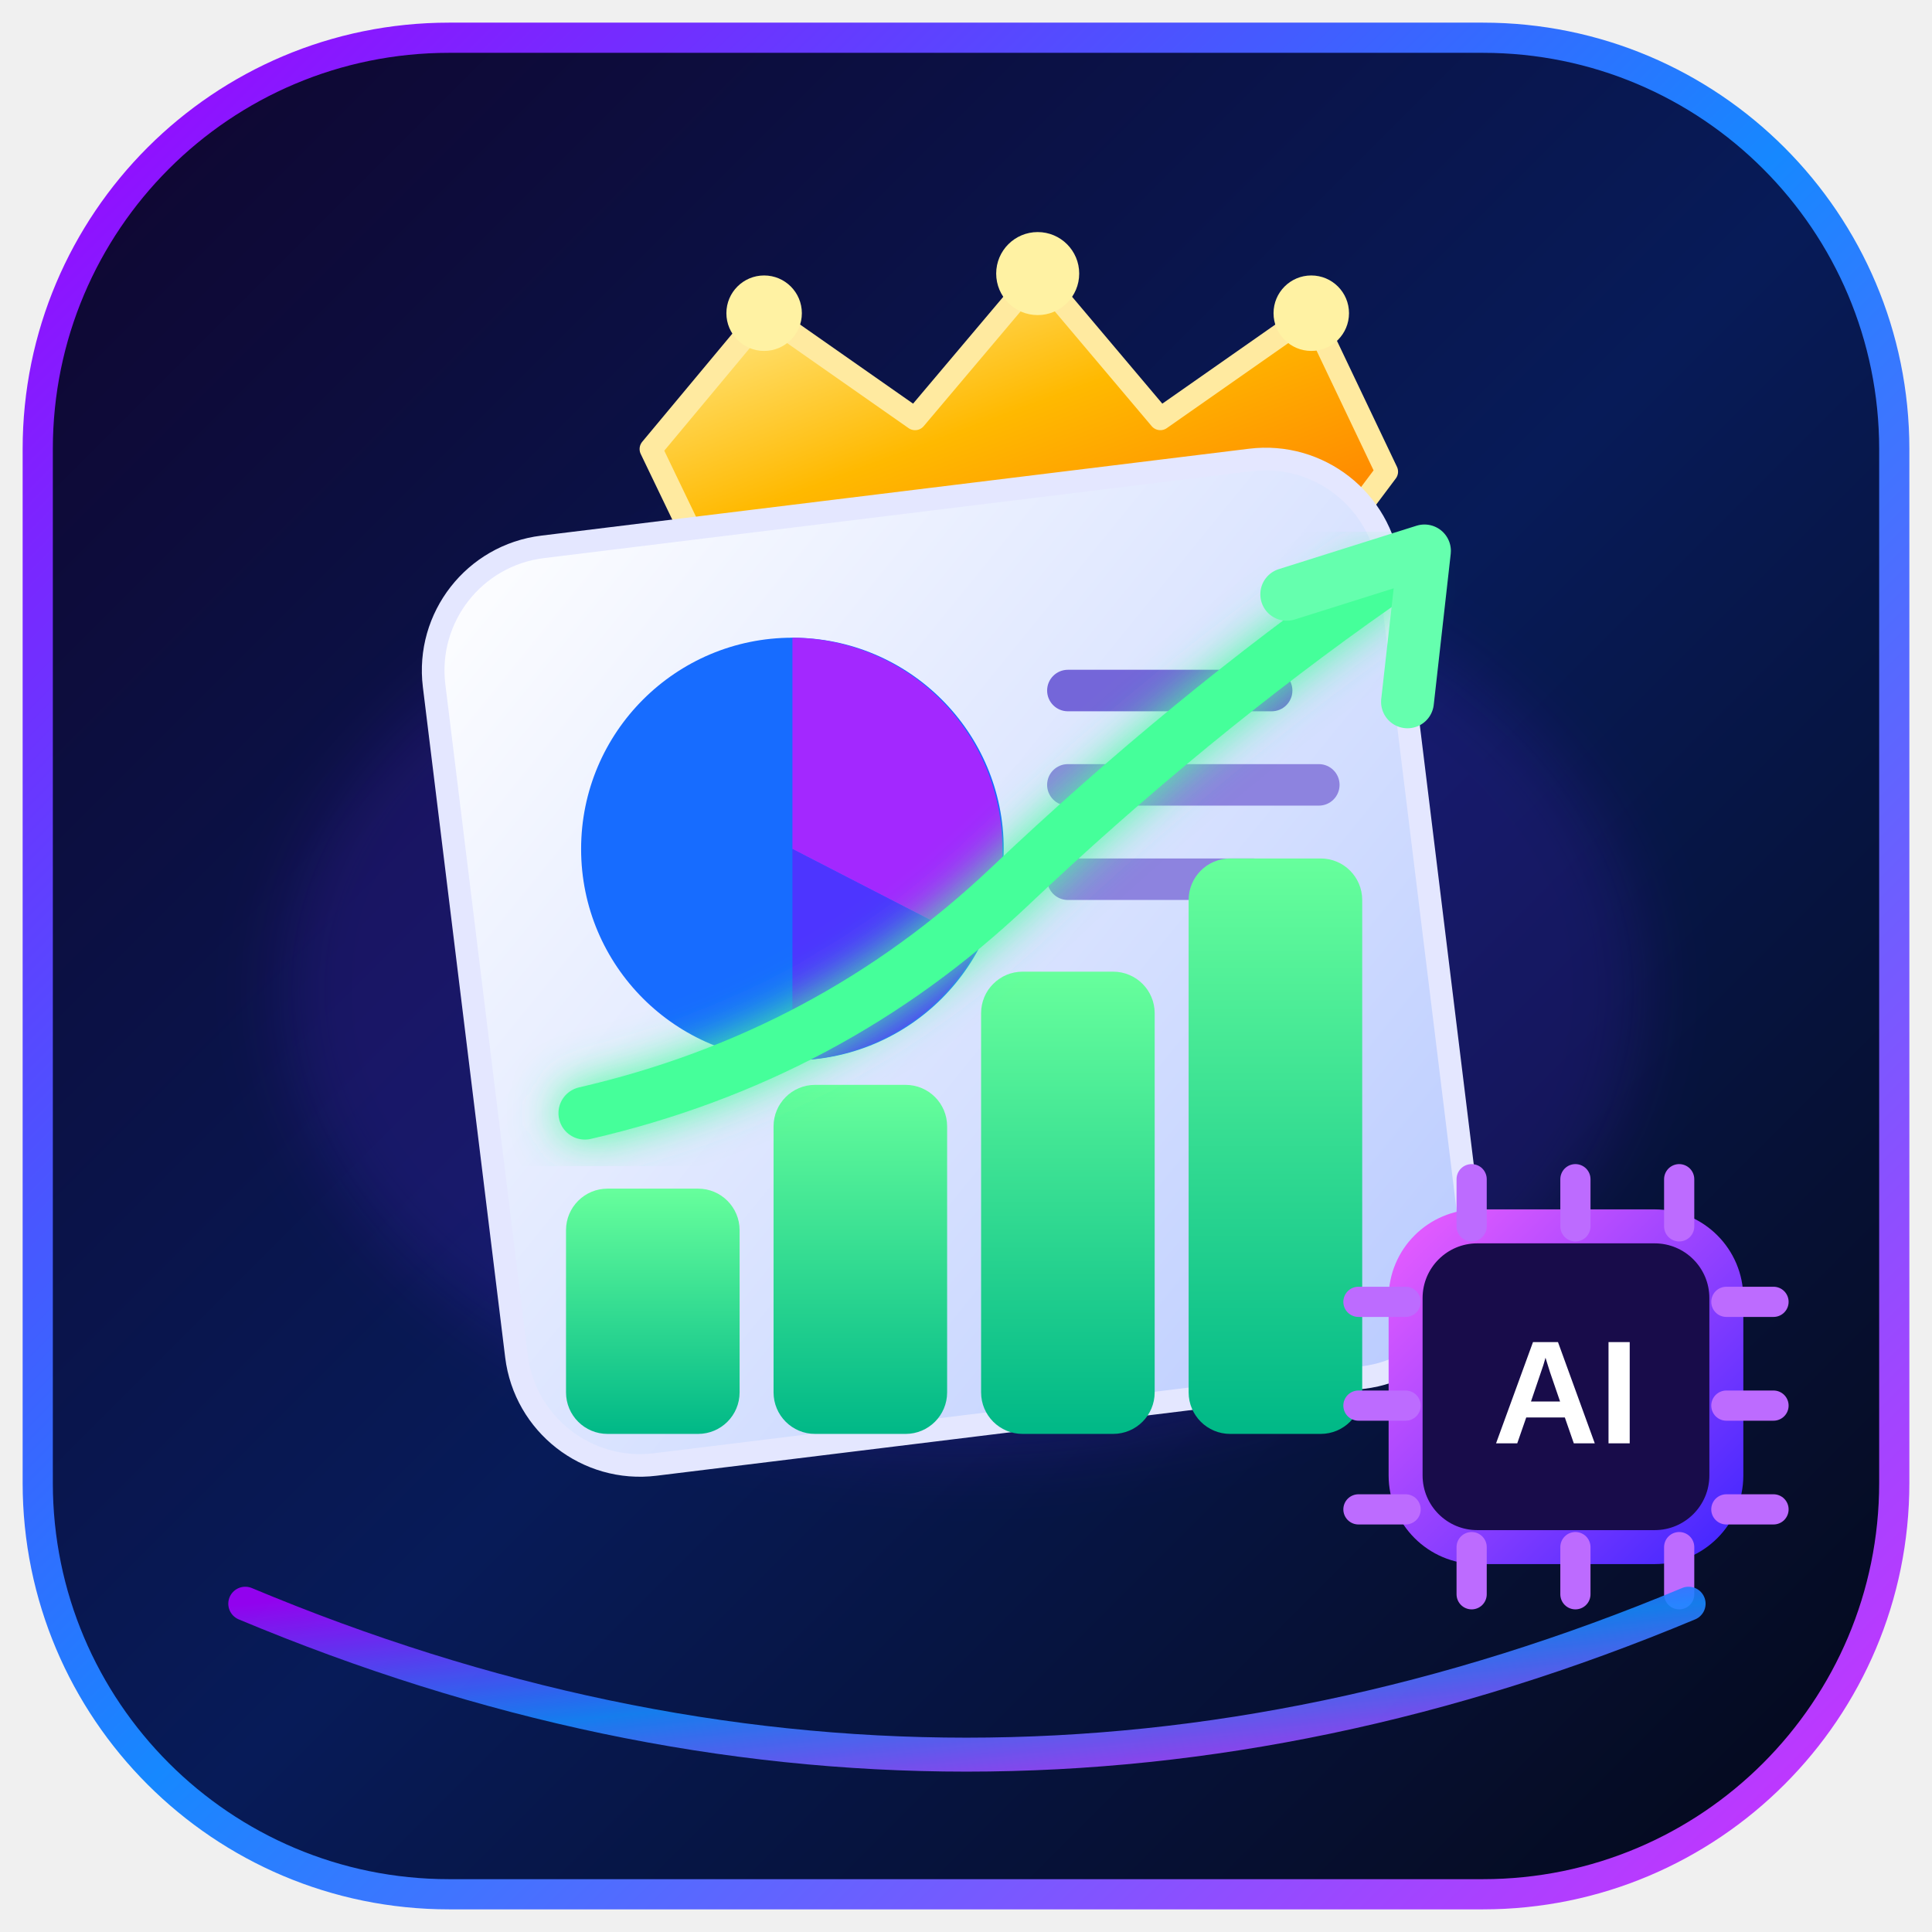
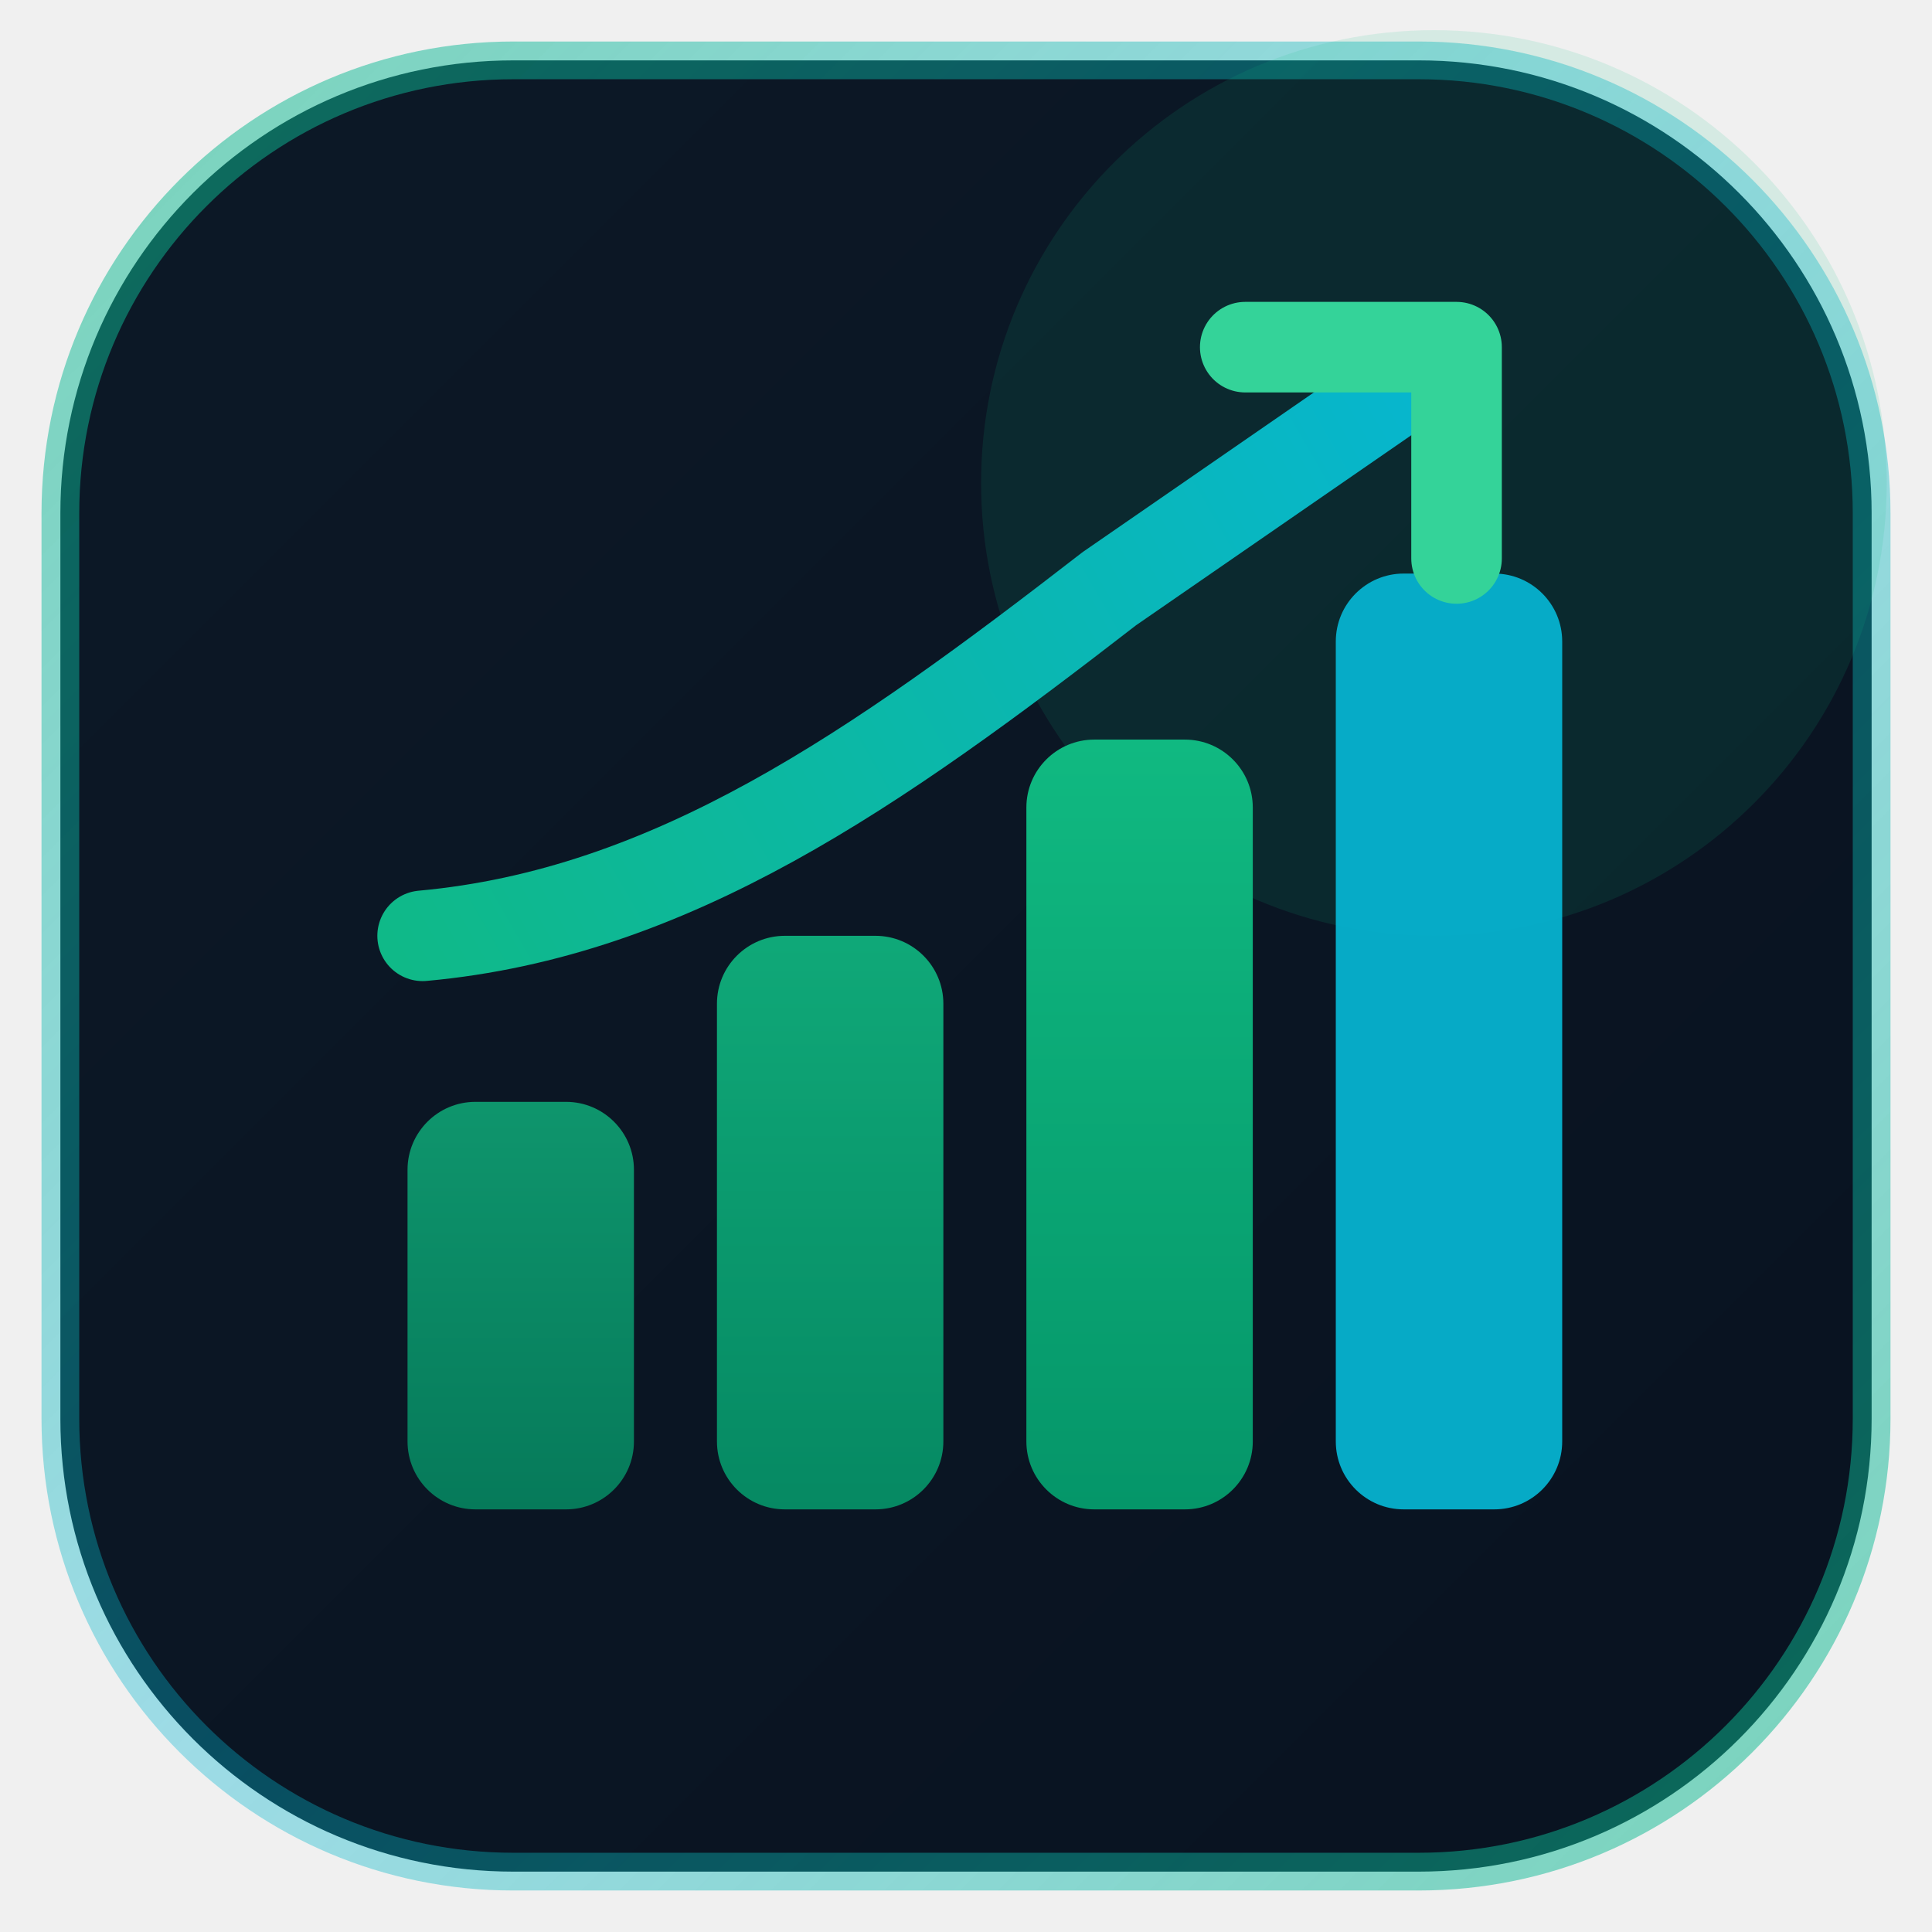
- <svg xmlns="http://www.w3.org/2000/svg" width="1024" height="1024" viewBox="0 0 1024 1024">
+ <svg xmlns="http://www.w3.org/2000/svg" width="512" height="512" viewBox="0 0 512 512" fill="none">
  <defs>
-     <linearGradient id="bg" x1="0" y1="0" x2="1" y2="1">
-       <stop stop-color="#10052e" />
-       <stop offset=".52" stop-color="#071b58" />
-       <stop offset="1" stop-color="#050817" />
+     <linearGradient id="haiBg" x1="0" y1="0" x2="512" y2="512" gradientUnits="userSpaceOnUse">
+       <stop offset="0%" stop-color="#0D1927" />
+       <stop offset="100%" stop-color="#081220" />
    </linearGradient>
-     <linearGradient id="edge" x1="0" y1="0" x2="1" y2="1">
-       <stop stop-color="#a100ff" />
-       <stop offset=".5" stop-color="#1688ff" />
-       <stop offset="1" stop-color="#d52cff" />
+     <linearGradient id="haiBorder" x1="0" y1="0" x2="512" y2="512" gradientUnits="userSpaceOnUse">
+       <stop offset="0%" stop-color="#10B981" stop-opacity="0.55" />
+       <stop offset="50%" stop-color="#06B6D4" stop-opacity="0.35" />
+       <stop offset="100%" stop-color="#10B981" stop-opacity="0.55" />
    </linearGradient>
-     <linearGradient id="gold" x1="0" y1="0" x2="1" y2="1">
-       <stop stop-color="#fff4a8" />
-       <stop offset=".5" stop-color="#ffb900" />
-       <stop offset="1" stop-color="#ff7a00" />
+     <linearGradient id="haiBar" x1="0" y1="1" x2="0" y2="0">
+       <stop offset="0%" stop-color="#059669" />
+       <stop offset="100%" stop-color="#10B981" />
    </linearGradient>
-     <linearGradient id="paper" x1="0" y1="0" x2="1" y2="1">
-       <stop stop-color="#fff" />
-       <stop offset="1" stop-color="#b8caff" />
+     <linearGradient id="haiLine" x1="96" y1="300" x2="416" y2="116" gradientUnits="userSpaceOnUse">
+       <stop offset="0%" stop-color="#10B981" />
+       <stop offset="100%" stop-color="#06B6D4" />
    </linearGradient>
-     <linearGradient id="green" x1="0" y1="1" x2="0" y2="0">
-       <stop stop-color="#00b887" />
-       <stop offset="1" stop-color="#67ff9c" />
-     </linearGradient>
-     <linearGradient id="violet" x1="0" y1="0" x2="1" y2="1">
-       <stop stop-color="#e55cff" />
-       <stop offset="1" stop-color="#4427ff" />
-     </linearGradient>
-     <filter id="glow">
-       <feGaussianBlur stdDeviation="12" result="b" />
-       <feMerge>
-         <feMergeNode in="b" />
-         <feMergeNode in="SourceGraphic" />
-       </feMerge>
-     </filter>
-     <filter id="shadow">
-       <feGaussianBlur stdDeviation="18" />
-     </filter>
  </defs>
-   <rect x="18" y="18" width="988" height="988" rx="220" fill="url(#bg)" />
-   <rect x="20" y="20" width="984" height="984" rx="218" fill="none" stroke="url(#edge)" stroke-width="16" />
-   <ellipse cx="510" cy="525" rx="360" ry="245" fill="#6a20ff" opacity=".15" filter="url(#shadow)" />
-   <path d="M345 238 L405 166 L485 222 L550 145 L615 222 L695 166 L735 250 L705 290 L370 290Z" fill="url(#gold)" stroke="#ffeaa0" stroke-width="12" stroke-linejoin="round" />
-   <circle cx="405" cy="166" r="20" fill="#fff2a3" />
-   <circle cx="550" cy="145" r="22" fill="#fff2a3" />
-   <circle cx="695" cy="166" r="20" fill="#fff2a3" />
-   <rect x="250" y="265" width="510" height="490" rx="66" fill="url(#paper)" stroke="#e4e7ff" stroke-width="12" transform="rotate(-7 505 510)" />
-   <circle cx="420" cy="450" r="112" fill="#176cff" />
-   <path d="M420 338 A112 112 0 0 1 519 501 L420 450Z" fill="#a328ff" />
-   <path d="M420 450 L519 501 A112 112 0 0 1 420 562Z" fill="#4d35ff" />
-   <rect x="555" y="355" width="130" height="22" rx="11" fill="#7466d9" />
-   <rect x="555" y="405" width="155" height="22" rx="11" fill="#8d83df" />
-   <rect x="555" y="455" width="120" height="22" rx="11" fill="#8d83df" />
-   <rect x="300" y="630" width="92" height="130" rx="22" fill="url(#green)" />
-   <rect x="410" y="575" width="92" height="185" rx="22" fill="url(#green)" />
-   <rect x="520" y="515" width="92" height="245" rx="22" fill="url(#green)" />
-   <rect x="630" y="455" width="92" height="305" rx="22" fill="url(#green)" />
-   <path d="M310 590 Q440 560 535 470 T730 310" fill="none" stroke="#45ff9a" stroke-width="28" stroke-linecap="round" filter="url(#glow)" />
-   <path d="M682 315 L755 292 L746 372" fill="none" stroke="#65ffae" stroke-width="28" stroke-linecap="round" stroke-linejoin="round" />
-   <rect x="745" y="650" width="170" height="170" rx="38" fill="#180c4a" stroke="url(#violet)" stroke-width="18" />
-   <g stroke="#bd6bff" stroke-width="16" stroke-linecap="round">
-     <path d="M780 625v25 M835 625v25 M890 625v25 M780 820v25 M835 820v25 M890 820v25 M720 690h25 M720 745h25 M720 800h25 M915 690h25 M915 745h25 M915 800h25" />
-   </g>
-   <text x="830" y="765" text-anchor="middle" font-family="Arial,sans-serif" font-size="78" font-weight="800" fill="#fff">AI</text>
-   <path d="M130 850 Q512 1010 895 850" fill="none" stroke="url(#edge)" stroke-width="18" stroke-linecap="round" opacity=".9" />
+   <rect x="16" y="16" width="480" height="480" rx="120" fill="url(#haiBg)" stroke="url(#haiBorder)" stroke-width="10" />
+   <circle cx="380" cy="128" r="120" fill="#10B981" fill-opacity="0.12" />
+   <rect x="108" y="292" width="60" height="108" rx="18" fill="url(#haiBar)" fill-opacity="0.78" />
+   <rect x="190" y="248" width="60" height="152" rx="18" fill="url(#haiBar)" fill-opacity="0.9" />
+   <rect x="272" y="196" width="60" height="204" rx="18" fill="url(#haiBar)" />
+   <rect x="354" y="152" width="60" height="248" rx="18" fill="#06B6D4" fill-opacity="0.92" />
+   <path d="M112 248C178 242 232 204 294 156L378 98" stroke="url(#haiLine)" stroke-width="24" stroke-linecap="round" stroke-linejoin="round" />
+   <path d="M330 92H386V148" stroke="#34D399" stroke-width="24" stroke-linecap="round" stroke-linejoin="round" />
</svg>
